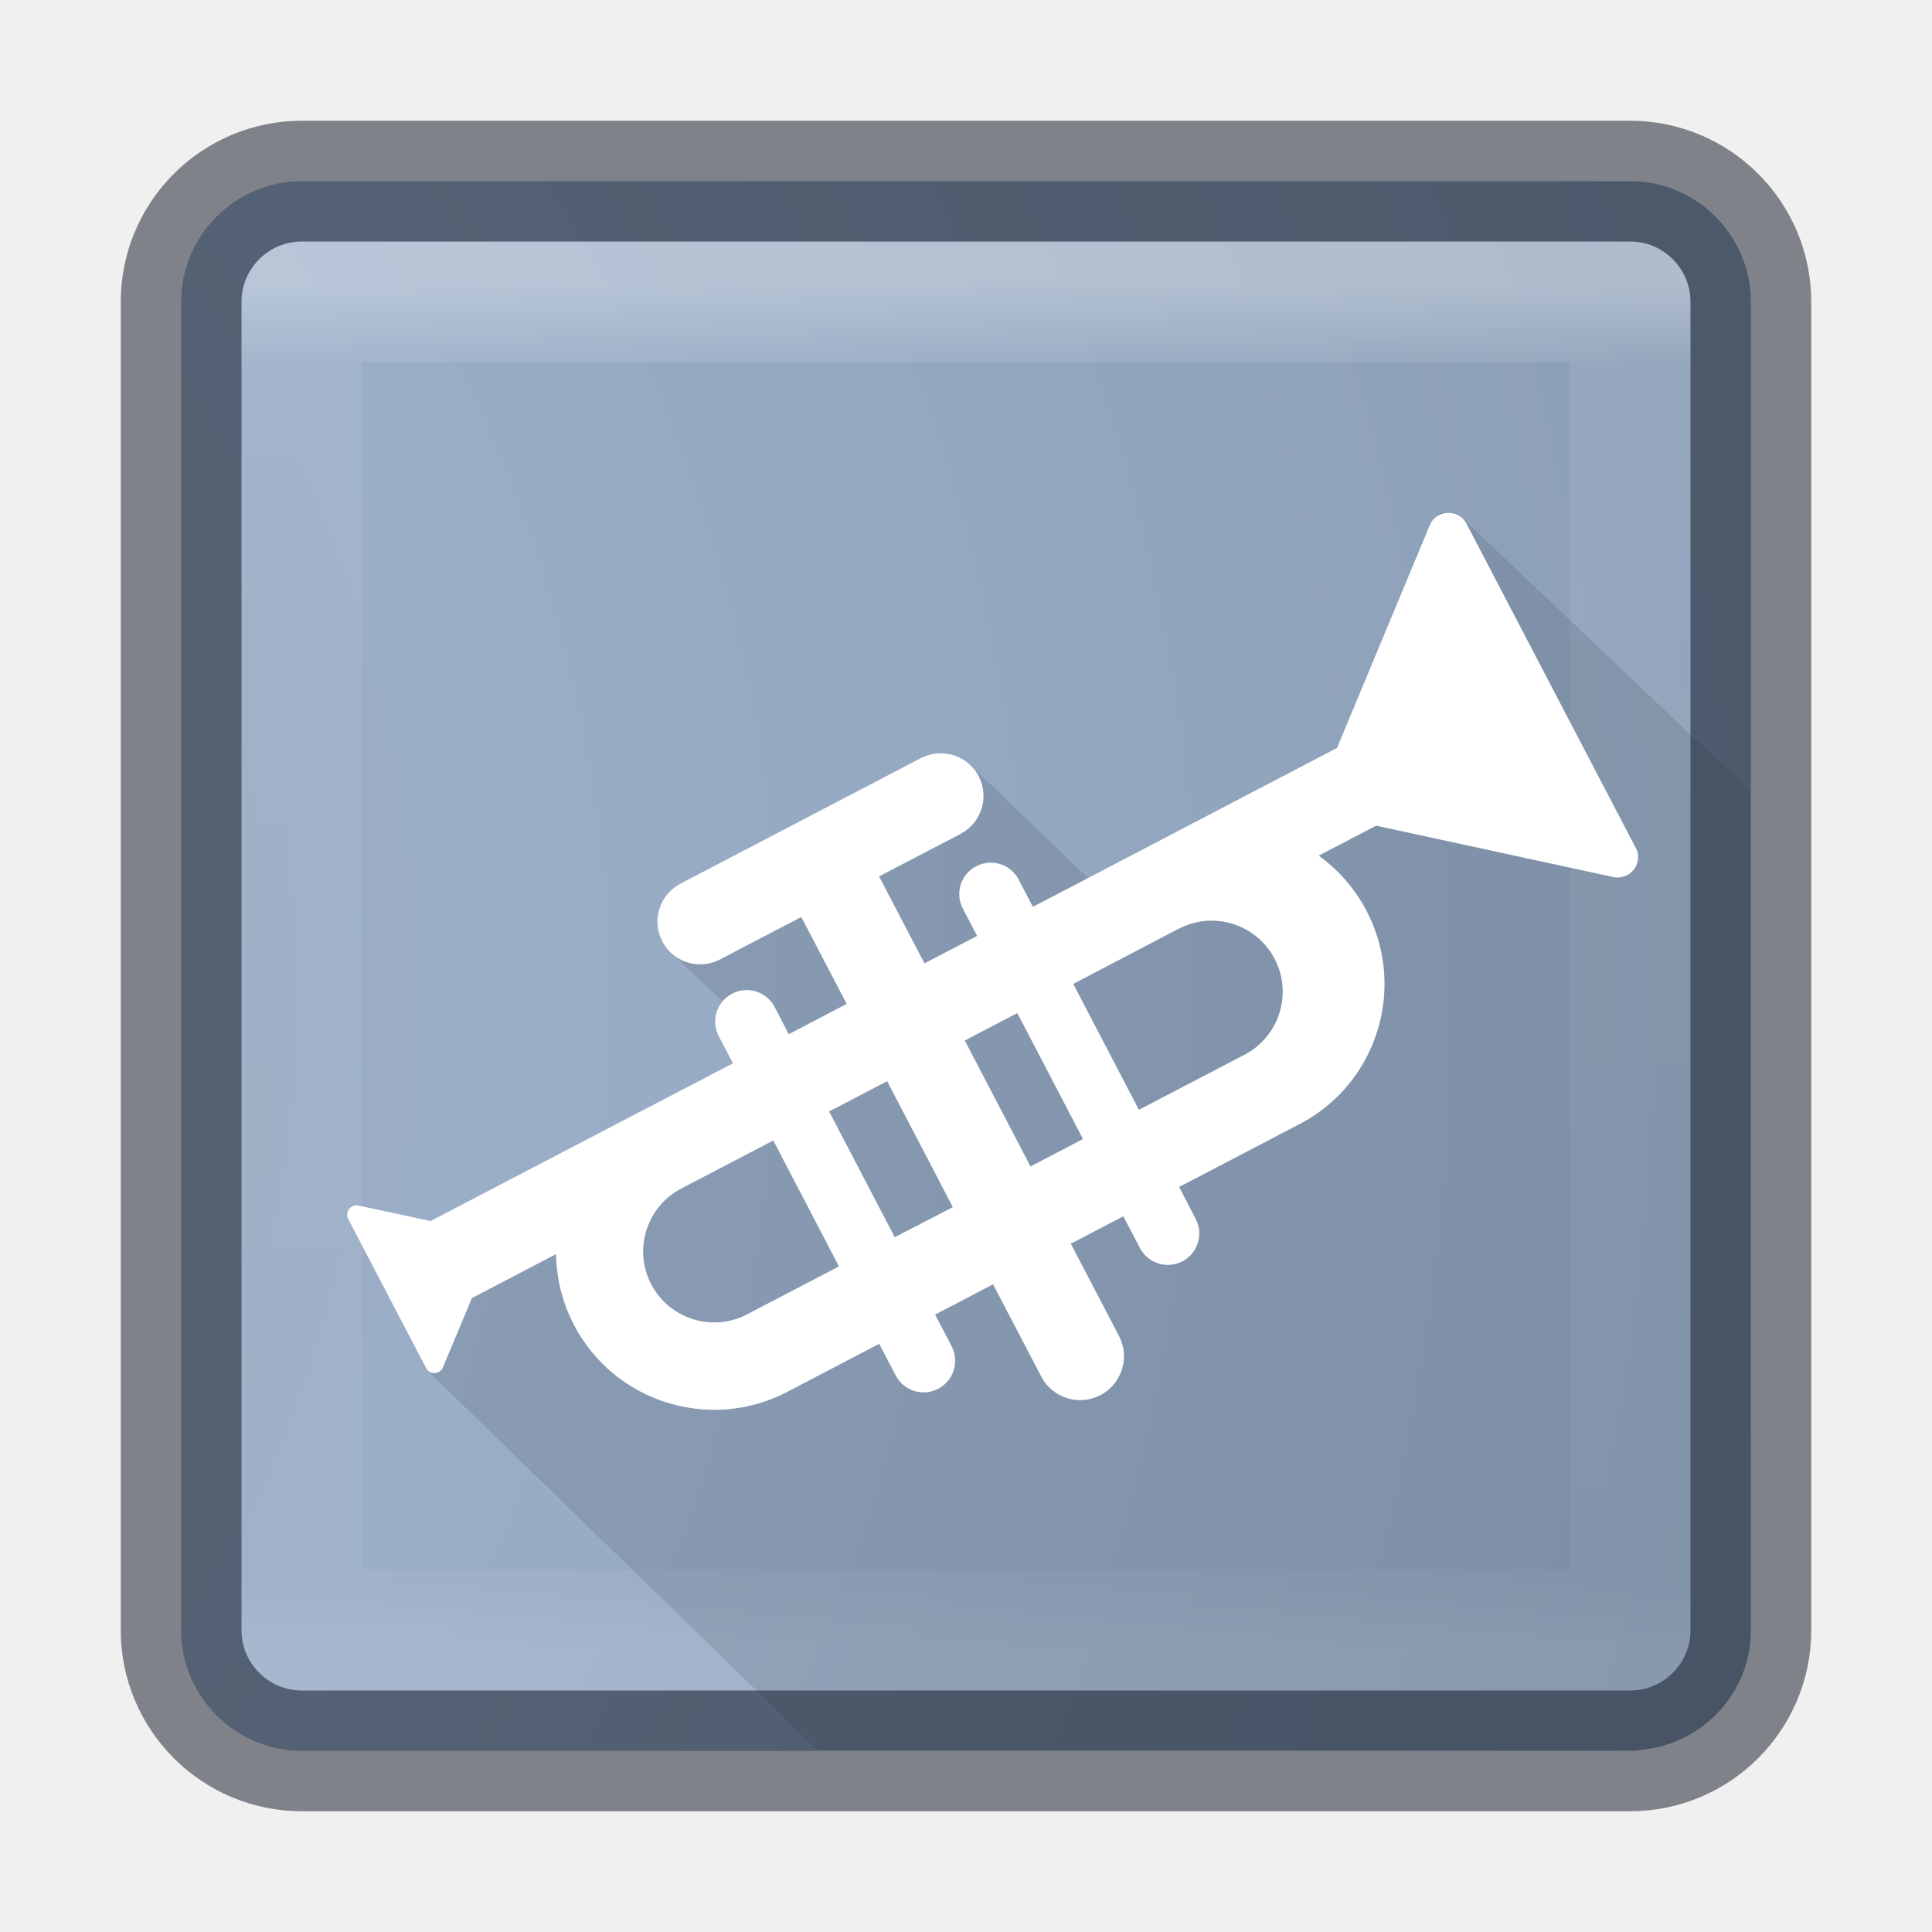
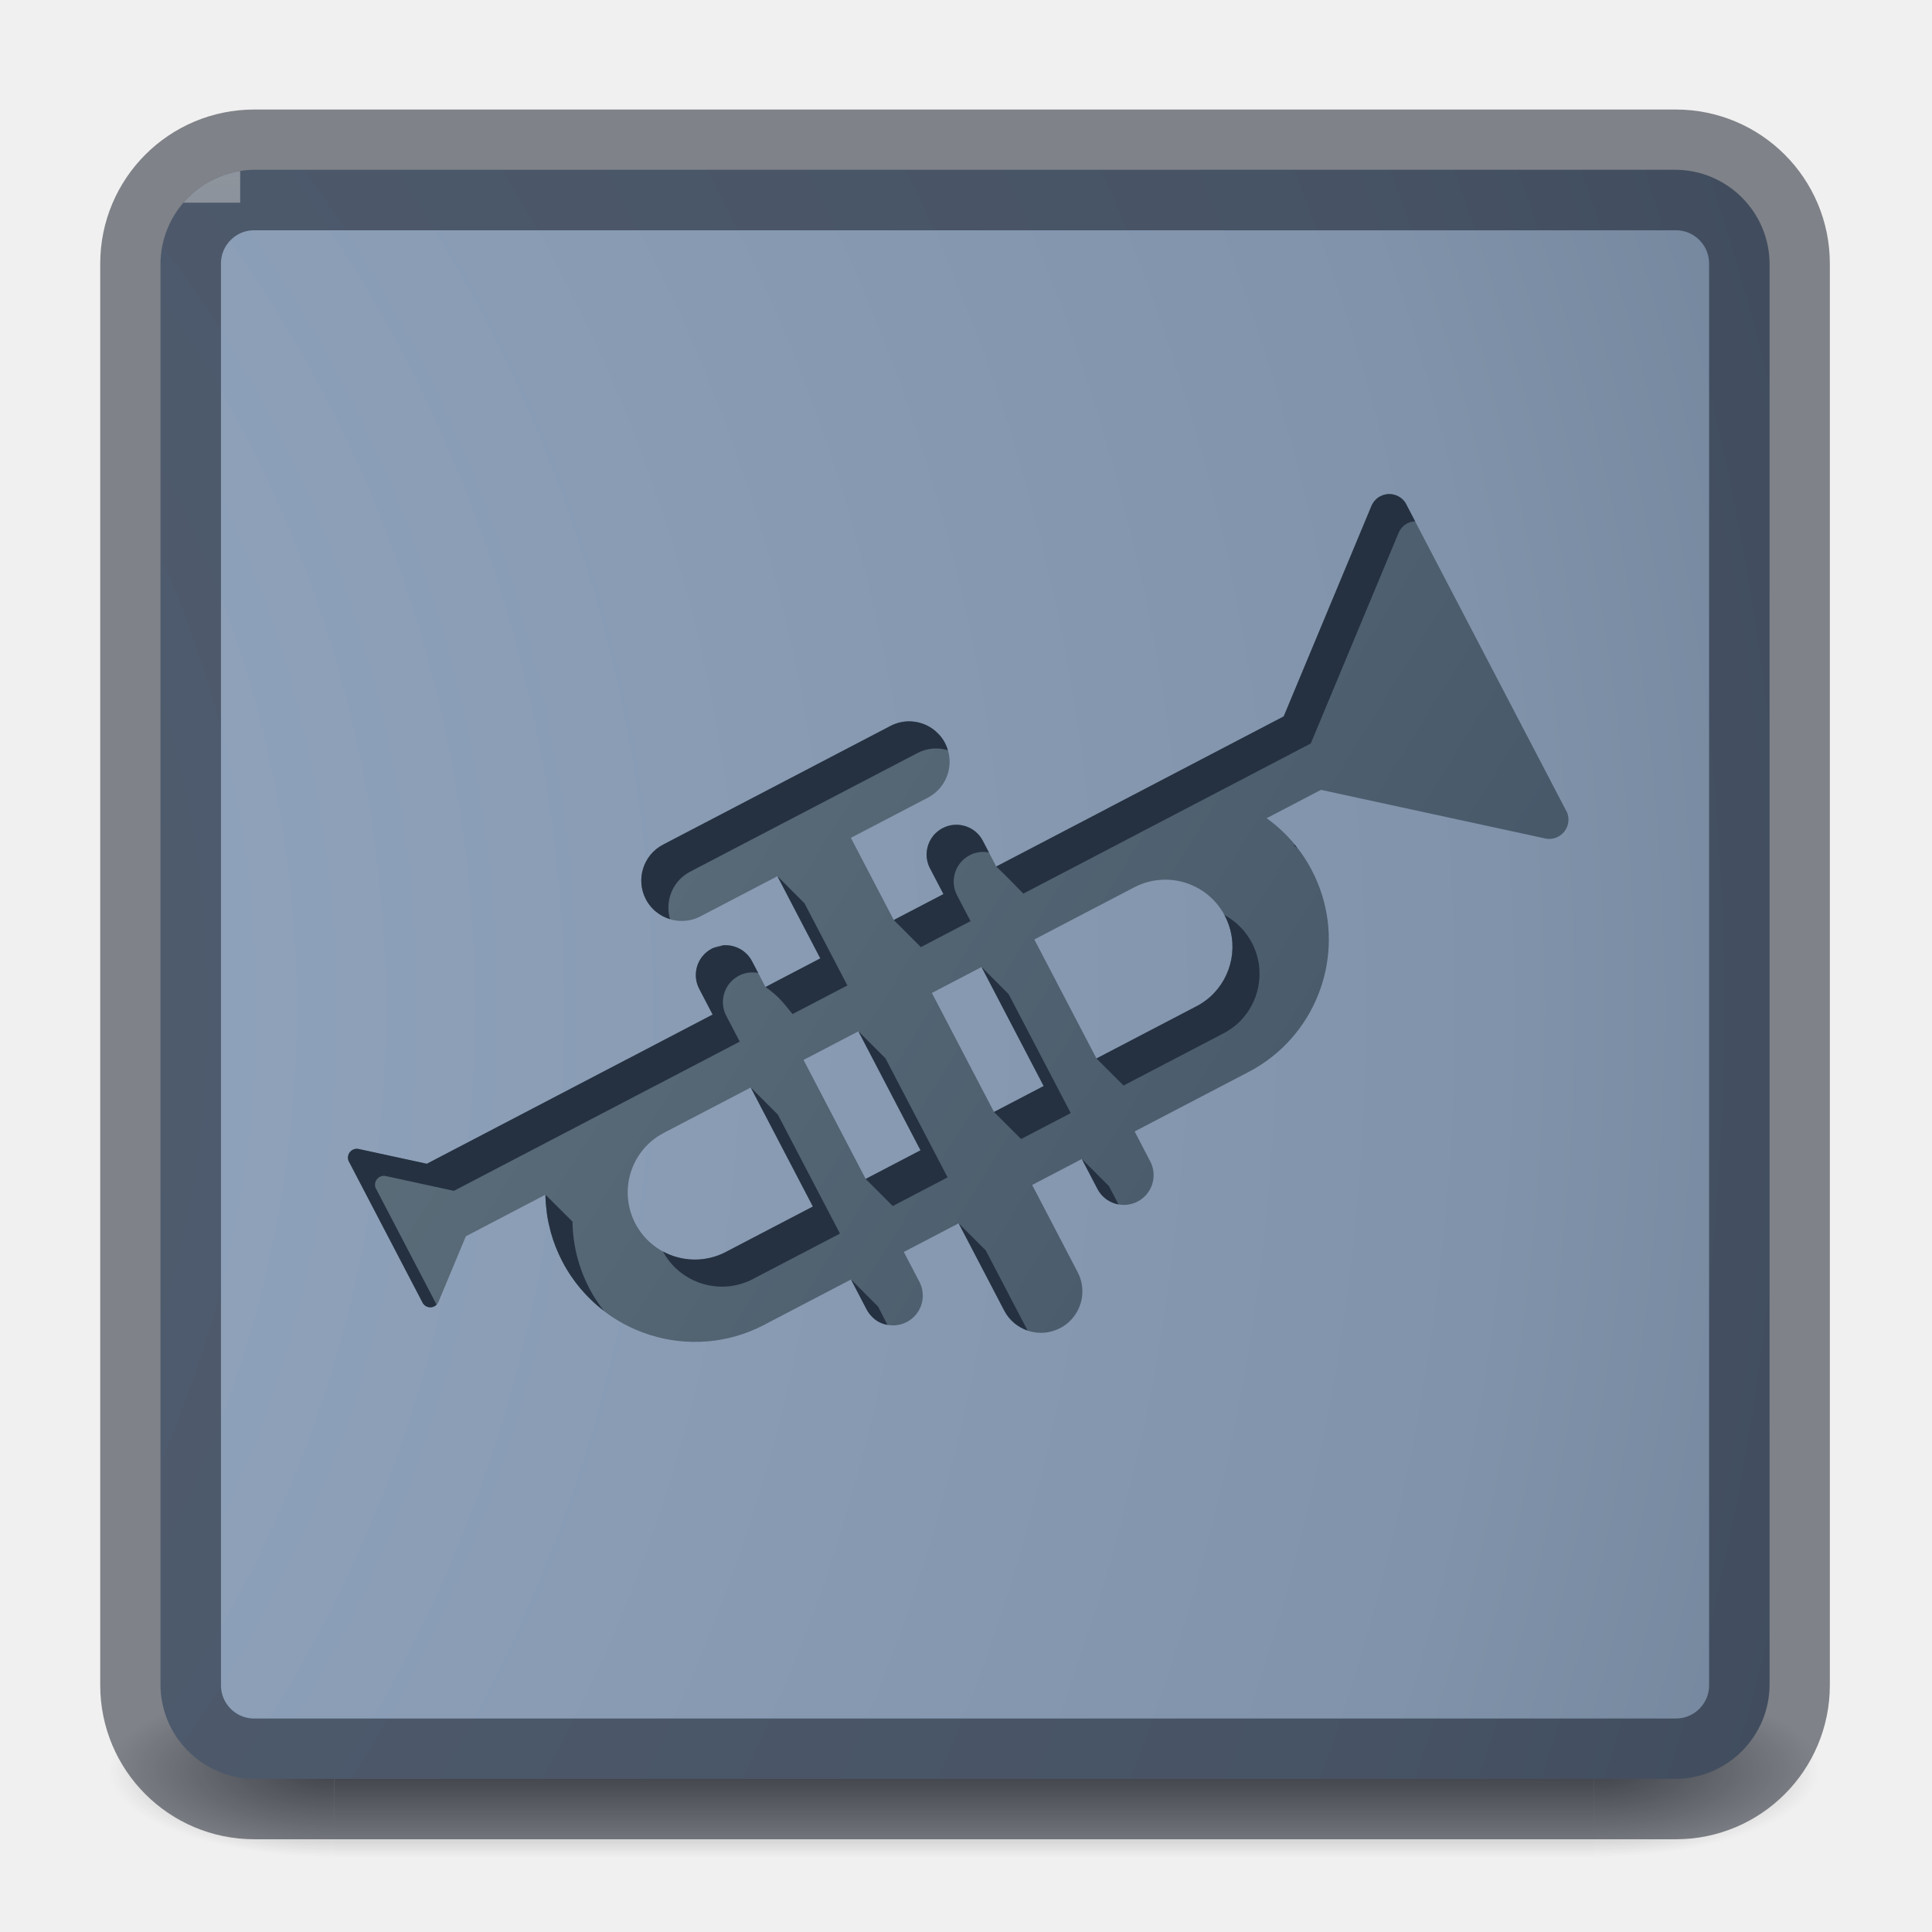
- <svg xmlns="http://www.w3.org/2000/svg" version="1.1" id="svg4372" x="0px" y="0px" width="16px" height="16px" viewBox="0 0 16 16" enable-background="new 0 0 16 16" xml:space="preserve">
-   <defs id="defs32" />
-   <radialGradient id="SVGID_1_" cx="-5.413" cy="8.277" r="40.732" fx="-7.117" fy="8.277" gradientUnits="userSpaceOnUse">
-     <stop offset="0" style="stop-color:#95A3AB" id="stop7" />
-     <stop offset="0.262" style="stop-color:#9BAEC8" id="stop9" />
-     <stop offset="0.705" style="stop-color:#8093AA" id="stop11" />
-     <stop offset="1" style="stop-color:#273445" id="stop13" />
+ <svg xmlns="http://www.w3.org/2000/svg" xmlns:xlink="http://www.w3.org/1999/xlink" version="1.1" id="svg4379" x="0px" y="0px" width="16" height="16" viewBox="0 0 16 16" enable-background="new 0 0 128 128" xml:space="preserve">
+   <defs id="defs57">
+     <linearGradient id="linearGradient1043">
+       <stop style="stop-color:#61727e;stop-opacity:1" offset="0" id="stop1039" />
+       <stop style="stop-color:#445567;stop-opacity:1" offset="1" id="stop1041" />
+     </linearGradient>
+     <linearGradient id="linearGradient1022">
+       <stop style="stop-color:#cccccc;stop-opacity:0.847" offset="0" id="stop1016" />
+       <stop style="stop-color:#cfcfcf;stop-opacity:0.251" offset="0.5" id="stop1018" />
+       <stop style="stop-color:#c2c2c2;stop-opacity:0.714" offset="1" id="stop1020" />
+     </linearGradient>
+     <radialGradient id="rect2801_1_" cx="-136.643" cy="5007.957" r="2.499" gradientTransform="matrix(16.18579,0,0,-0.7142857,2315.438,3695.612)" gradientUnits="userSpaceOnUse">
+       <stop offset="0" style="stop-color:#181818" id="stop12" />
+       <stop offset="1" style="stop-color:#181818;stop-opacity:0" id="stop14" />
+     </radialGradient>
+     <radialGradient id="rect3696_1_" cx="-165.454" cy="6006.045" r="2.499" gradientTransform="matrix(-16.18579,0,0,0.7142857,-2653.758,-4171.532)" gradientUnits="userSpaceOnUse">
+       <stop offset="0" style="stop-color:#181818" id="stop18" />
+       <stop offset="1" style="stop-color:#181818;stop-opacity:0" id="stop20" />
+     </radialGradient>
+     <linearGradient id="rect3700_1_" gradientUnits="userSpaceOnUse" x1="-115.496" y1="4803.4" x2="-115.496" y2="4810.429" gradientTransform="matrix(8.077547,0,0,-0.5102142,996.9256,2571.734)">
+       <stop offset="0" style="stop-color:#181818;stop-opacity:0" id="stop24" />
+       <stop offset="0.5" style="stop-color:#181818" id="stop26" />
+       <stop offset="1" style="stop-color:#181818;stop-opacity:0" id="stop28" />
+     </linearGradient>
+     <linearGradient id="linearGradient4236">
+       <stop id="stop871" style="stop-color:#575d5e;stop-opacity:1" offset="0" />
+       <stop id="stop873" style="stop-color:#292d2e;stop-opacity:1" offset="1" />
+     </linearGradient>
+     <linearGradient id="linearGradient3895">
+       <stop id="stop876" offset="0" style="stop-color:#ffffff;stop-opacity:1" />
+       <stop id="stop878" offset=".03" style="stop-color:#ffffff;stop-opacity:0.235" />
+       <stop id="stop880" offset=".978" style="stop-color:#ffffff;stop-opacity:0.157" />
+       <stop id="stop882" offset="1" style="stop-color:#ffffff;stop-opacity:0.392" />
+     </linearGradient>
+     <linearGradient id="linearGradient3688-166-749">
+       <stop id="stop885" offset="0" style="stop-color:#181818;stop-opacity:1" />
+       <stop id="stop887" offset="1" style="stop-color:#181818;stop-opacity:0" />
+     </linearGradient>
+     <linearGradient id="linearGradient3702-501-757">
+       <stop id="stop895" offset="0" style="stop-color:#181818;stop-opacity:0" />
+       <stop id="stop897" offset=".5" style="stop-color:#181818;stop-opacity:1" />
+       <stop id="stop899" offset="1" style="stop-color:#181818;stop-opacity:0" />
+     </linearGradient>
+     <linearGradient xlink:href="#linearGradient3895" gradientUnits="userSpaceOnUse" gradientTransform="translate(134.9672,94.74591)" y2="41.934" y1="6.032" x2="24" x1="24" id="linearGradient3024" />
+     <radialGradient xlink:href="#linearGradient3688-166-749" gradientUnits="userSpaceOnUse" gradientTransform="matrix(2.003784,0,0,1.4,27.98813,-17.4)" fy="43.5" fx="4.993" r="2.5" cy="43.5" cx="4.993" id="radialGradient3038" />
+     <radialGradient xlink:href="#linearGradient3688-166-749" gradientUnits="userSpaceOnUse" gradientTransform="matrix(2.003784,0,0,1.4,-20.01187,-104.4)" fy="43.5" fx="4.993" r="2.5" cy="43.5" cx="4.993" id="radialGradient3040" />
+     <linearGradient xlink:href="#linearGradient3702-501-757" gradientUnits="userSpaceOnUse" y2="39.999" y1="47.028" x2="25.058" x1="25.058" id="linearGradient3042" />
+     <linearGradient xlink:href="#linearGradient4236" gradientUnits="userSpaceOnUse" y2="44" y1="6" x2="25" x1="25" id="linearGradient4232" gradientTransform="translate(134.9672,93.7459)" />
+     <linearGradient xlink:href="#linearGradient1022" id="linearGradient1014" x1="62.034" y1="15.339" x2="61.492" y2="118.254" gradientUnits="userSpaceOnUse" />
+     <radialGradient xlink:href="#SVGID_1_" id="radialGradient1032" gradientUnits="userSpaceOnUse" cx="-42.271" cy="69.195" fx="-55.775" fy="69.195" r="322.72" />
+     <mask maskUnits="userSpaceOnUse" id="mask1028">
+       <path id="path1030" d="m 115.5,21.55 v 90.9 c 0,3.34 -2.71,6.05 -6.05,6.05 h -90.9 c -3.34,0 -6.05,-2.71 -6.05,-6.05 v -90.9 c 0,-3.34 2.71,-6.05 6.05,-6.05 h 90.9 c 3.34,0 6.05,2.71 6.05,6.05 z" style="fill:url(#radialGradient1032)" />
+     </mask>
+     <linearGradient xlink:href="#linearGradient1043" id="linearGradient1045" x1="22.584" y1="36.266" x2="103.541" y2="86.516" gradientUnits="userSpaceOnUse" />
+     <radialGradient xlink:href="#SVGID_1_" id="radialGradient1128" gradientUnits="userSpaceOnUse" cx="-42.271" cy="69.195" fx="-55.775" fy="69.195" r="322.72" gradientTransform="matrix(0.1293713,0,0,0.1293713,-0.2877682,111.4014)" />
+   </defs>
+   <radialGradient id="path3041_1_" cx="-292.721" cy="1871.601" r="35.338" gradientTransform="matrix(1.5564,0,0,-0.1698,519.5884,435.7747)" gradientUnits="userSpaceOnUse">
+     <stop offset="0" style="stop-color:#000000" id="stop4" />
+     <stop offset="1" style="stop-color:#000000;stop-opacity:0" id="stop6" />
  </radialGradient>
-   <path fill="url(#SVGID_1_)" d="M14.5,2.5v11c0,0.52-0.4,0.94-0.9,0.99c-0.03,0.01-0.07,0.01-0.1,0.01h-11c-0.55,0-1-0.45-1-1v-11  c0-0.55,0.45-1,1-1h11C14.05,1.5,14.5,1.95,14.5,2.5z" id="path15" />
-   <linearGradient id="rect6741-0-3-5_1_" gradientUnits="userSpaceOnUse" x1="502.129" y1="2616.135" x2="502.129" y2="2578.135" gradientTransform="matrix(0.2973 0 0 -0.2973 -141.2816 780.1212)">
-     <stop offset="0" style="stop-color:#FFFFFF" id="stop18" />
-     <stop offset="0.063" style="stop-color:#FFFFFF;stop-opacity:0.235" id="stop20" />
-     <stop offset="0.951" style="stop-color:#FFFFFF;stop-opacity:0.157" id="stop22" />
-     <stop offset="1" style="stop-color:#FFFFFF;stop-opacity:0.392" id="stop24" />
+   <radialGradient id="SVGID_1_" cx="-42.271" cy="69.195" r="322.72" fx="-55.775" fy="69.195" gradientUnits="userSpaceOnUse">
+     <stop offset="0" style="stop-color:#9BAEC8" id="stop32" />
+     <stop offset="0.458" style="stop-color:#8093AA" id="stop34" />
+     <stop offset="1" style="stop-color:#273445" id="stop36" />
+   </radialGradient>
+   <linearGradient id="rect6741-7_1_" gradientUnits="userSpaceOnUse" x1="-329.085" y1="3929.144" x2="-329.085" y2="3891.144" gradientTransform="matrix(2.7297,0,0,-2.7297,962.313,10740.014)">
+     <stop offset="0" style="stop-color:#FFFFFF" id="stop41" />
+     <stop offset="0.063" style="stop-color:#FFFFFF;stop-opacity:0.235" id="stop43" />
+     <stop offset="0.951" style="stop-color:#FFFFFF;stop-opacity:0.157" id="stop45" />
+     <stop offset="1" style="stop-color:#FFFFFF;stop-opacity:0.392" id="stop47" />
  </linearGradient>
-   <rect id="rect6741-0-3-5" x="2.5" y="2.5" opacity="0.3" fill="none" stroke="url(#rect6741-0-3-5_1_)" stroke-linecap="round" stroke-linejoin="round" enable-background="new    " width="11" height="11" />
-   <path id="rect5505-21-2-8" opacity="0.5" fill="none" stroke="#0E141F" stroke-linecap="round" stroke-linejoin="round" enable-background="new    " d="  M2.5,1.5h11c0.552,0,1,0.448,1,1v11c0,0.552-0.448,1-1,1h-11c-0.552,0-1-0.448-1-1v-11C1.5,1.948,1.948,1.5,2.5,1.5z" />
-   <path opacity="0.5" fill="#273445" d="M14.5,6.56v6.94c0,0.52-0.4,0.94-0.9,0.99H6.77l-3.23-3.14v-0.01c-0.01,0-0.01,0-0.01,0  l-0.3-0.58l-0.35-0.68c-0.01-0.03,0-0.07,0.04-0.09c0.02-0.01,0.03-0.01,0.05-0.01l0.26,0.06l0.33,0.07l0.15-0.07l0.11-0.06  l1.49-0.77c0.01-0.02,0.02-0.02,0.03-0.02l0.73-0.38L5.95,8.58C5.9,8.48,5.92,8.37,5.98,8.29L5.57,7.9L5.54,7.87  C5.52,7.85,5.5,7.82,5.48,7.79C5.4,7.62,5.46,7.41,5.63,7.32l2-1.04c0.13-0.07,0.29-0.05,0.4,0.05l0.02,0.02l0.96,0.92l0.51-0.26  C9.53,7,9.54,7,9.55,6.99l1.52-0.8l0.77-1.84c0.01-0.04,0.05-0.06,0.07-0.09c0.06-0.03,0.14-0.02,0.19,0.02L14.5,6.56z" id="path28" style="opacity:0.15" />
-   <path fill="#FFFFFF" d="M13.555,7.038l-1.418-2.716c-0.002-0.003-0.004-0.006-0.007-0.009c-0.01-0.013-0.021-0.024-0.034-0.033  c-0.05-0.037-0.119-0.044-0.179-0.014c-0.035,0.018-0.061,0.047-0.075,0.08c-0.002,0.003-0.003,0.006-0.004,0.01l-0.766,1.838  L9.551,6.989c-0.01,0.005-0.02,0.01-0.03,0.016l-0.517,0.27L8.554,7.51L8.436,7.284c-0.067-0.128-0.224-0.177-0.352-0.11  C7.957,7.24,7.907,7.397,7.974,7.525l0.118,0.226L7.656,7.978l-0.376-0.72l0.675-0.352c0.173-0.091,0.24-0.305,0.15-0.478  C8.091,6.4,8.073,6.375,8.052,6.353l-0.031-0.03C7.915,6.232,7.759,6.21,7.627,6.278l-1.992,1.04  c-0.173,0.091-0.241,0.305-0.15,0.478C5.499,7.823,5.516,7.848,5.536,7.87c0.01,0.012,0.022,0.023,0.033,0.032  c0.107,0.091,0.262,0.113,0.393,0.044l0.674-0.352l0.376,0.72l-0.48,0.251L6.415,8.339C6.348,8.212,6.19,8.162,6.063,8.229  C6.029,8.246,6.001,8.27,5.979,8.298C5.917,8.376,5.903,8.486,5.952,8.581L6.07,8.806L5.338,9.188c-0.01,0.005-0.02,0.01-0.03,0.015  l-1.742,0.909L2.972,9.984C2.97,9.984,2.968,9.983,2.967,9.983C2.951,9.98,2.933,9.982,2.917,9.991  c-0.036,0.019-0.051,0.061-0.037,0.097l0.652,1.249c0.002,0.002,0.003,0.005,0.005,0.007l0.001,0.001l0.009,0.009  c0.023,0.019,0.056,0.023,0.085,0.009c0.016-0.008,0.028-0.021,0.035-0.037c0.001-0.001,0.001-0.003,0.002-0.004l0.239-0.572  l0.697-0.364c0.003,0.198,0.051,0.399,0.148,0.586c0.335,0.641,1.126,0.889,1.767,0.555c0.01-0.005,0.02-0.01,0.03-0.016  l0.731-0.382l0.137,0.262c0.067,0.128,0.225,0.177,0.352,0.11c0.128-0.067,0.177-0.224,0.111-0.352l-0.137-0.262l0.48-0.251  l0.399,0.764c0.093,0.178,0.312,0.247,0.49,0.154c0.05-0.026,0.091-0.062,0.122-0.104c0.082-0.108,0.098-0.258,0.032-0.386  l-0.399-0.764l0.435-0.227l0.137,0.262c0.067,0.128,0.224,0.177,0.352,0.111c0.128-0.067,0.177-0.225,0.11-0.352L9.765,9.83  l1.009-0.527c0.07-0.037,0.135-0.08,0.195-0.127c0.484-0.382,0.644-1.066,0.348-1.633c-0.098-0.187-0.235-0.341-0.396-0.457  l0.476-0.248l1.958,0.424c0.004,0.001,0.007,0.002,0.01,0.002c0.036,0.007,0.074,0.002,0.109-0.016  C13.552,7.208,13.585,7.117,13.555,7.038z M6.2,10.878c-0.004,0.003-0.009,0.005-0.013,0.007c-0.288,0.15-0.643,0.039-0.794-0.249  c-0.15-0.288-0.039-0.643,0.249-0.793l0.762-0.398l0.544,1.043L6.2,10.878z M7.41,10.246L6.866,9.204l0.032-0.016l0.449-0.234  l0.544,1.043l-0.102,0.053L7.41,10.246z M8.534,9.66L7.99,8.617L8.425,8.39l0.544,1.043L8.534,9.66z M10.34,8.716  c-0.006,0.004-0.013,0.008-0.019,0.011L9.432,9.191L8.888,8.148L9.55,7.802l0.212-0.111C9.774,7.686,9.785,7.68,9.797,7.675  c0.281-0.125,0.615-0.011,0.759,0.266c0.127,0.244,0.067,0.535-0.129,0.71C10.401,8.675,10.372,8.697,10.34,8.716z" id="path30" />
+   <g id="layer1" transform="translate(0,-112)" style="display:none">
+     <rect style="opacity:1;fill:#445567;fill-opacity:1;fill-rule:evenodd;stroke:none;stroke-width:1;stroke-linecap:round;stroke-linejoin:round;stroke-miterlimit:4;stroke-dasharray:none;stroke-dashoffset:0;stroke-opacity:0.714;paint-order:markers fill stroke" id="rect1126" width="16" height="16" x="0" y="112" />
+   </g>
+   <g id="layer2" transform="translate(0,-112)">
+     <g transform="matrix(0.3725194,0,0,0.2068207,-0.9576576,117.6587)" style="opacity:0.6;stroke-width:3.993" id="g915">
+       <rect width="5" height="7" x="38" y="40" style="fill:url(#radialGradient3038);fill-opacity:1;stroke:none;stroke-width:3.993" id="rect909" />
+       <rect width="5" height="7" x="-10" y="-47" transform="scale(-1)" style="fill:url(#radialGradient3040);fill-opacity:1;stroke:none;stroke-width:3.993" id="rect911" />
+       <rect width="28" height="7" x="10" y="40" style="fill:url(#linearGradient3042);fill-opacity:1;stroke:none;stroke-width:3.993" id="rect913" />
+     </g>
+     <path style="fill:url(#radialGradient1128);stroke-width:0.517" d="m 14.655,114.189 v 11.76 c 0,0.432 -0.351,0.783 -0.783,0.783 H 2.112 c -0.432,0 -0.783,-0.351 -0.783,-0.783 v -11.76 c 0,-0.432 0.351,-0.783 0.783,-0.783 H 13.872 c 0.432,0 0.783,0.351 0.783,0.783 z" id="path38" />
+     <path style="opacity:0.5;fill:none;stroke:#0e141f;stroke-width:1;stroke-linecap:round;stroke-linejoin:round;stroke-miterlimit:4;stroke-dasharray:none" id="rect5505-21-6" enable-background="new    " d="M 2.106,113.407 H 13.878 c 0.429,0 0.776,0.347 0.776,0.776 v 11.773 c 0,0.429 -0.347,0.776 -0.776,0.776 H 2.106 c -0.429,0 -0.776,-0.347 -0.776,-0.776 V 114.183 c 0,-0.429 0.347,-0.776 0.776,-0.776 z" />
+     <path id="path1006" d="m 115.5,21.55 v 90.9 c 0,3.34 -2.71,6.05 -6.05,6.05 h -90.9 c -3.34,0 -6.05,-2.71 -6.05,-6.05 v -90.9 c 0,-3.34 2.71,-6.05 6.05,-6.05 h 90.9 c 3.34,0 6.05,2.71 6.05,6.05 z" style="fill:none;stroke:url(#linearGradient1014);stroke-width:15.459;stroke-miterlimit:4;stroke-dasharray:none;stroke-opacity:1" mask="url(#mask1028)" transform="matrix(0.1293714,0,0,0.1293714,-0.2877683,111.4014)" />
+   </g>
+   <g id="layer3" transform="translate(0,-112)">
+     <g id="g1143" transform="matrix(0.1120502,0,0,0.1120502,0.8132113,112.4994)" style="stroke-width:4.61">
+       <path id="path53" d="M 108.571,55.606 96.607,32.686 c -0.018,-0.027 -0.034,-0.051 -0.055,-0.075 -0.082,-0.106 -0.178,-0.199 -0.284,-0.275 -0.426,-0.311 -1.007,-0.375 -1.507,-0.114 -0.293,0.155 -0.511,0.396 -0.636,0.678 -0.018,0.025 -0.026,0.054 -0.037,0.083 L 87.621,48.494 74.79,55.193 c -0.084,0.044 -0.171,0.088 -0.251,0.134 l -4.363,2.278 -3.801,1.984 -0.994,-1.905 c -0.564,-1.079 -1.89,-1.496 -2.969,-0.932 -1.077,0.562 -1.496,1.89 -0.932,2.969 l 0.994,1.905 -3.672,1.917 -3.172,-6.075 5.693,-2.971 c 1.461,-0.765 2.029,-2.571 1.266,-4.032 -0.123,-0.238 -0.274,-0.45 -0.449,-0.638 l -0.259,-0.251 c -0.899,-0.769 -2.213,-0.958 -3.323,-0.378 l -16.812,8.775 c -1.463,0.765 -2.031,2.571 -1.268,4.034 0.12,0.229 0.265,0.437 0.433,0.62 0.087,0.099 0.182,0.192 0.282,0.273 0.899,0.764 2.208,0.951 3.318,0.371 l 5.691,-2.969 3.17,6.075 -4.054,2.116 -0.994,-1.905 c -0.564,-1.077 -1.894,-1.494 -2.969,-0.932 -0.284,0.148 -0.521,0.349 -0.709,0.585 -0.52,0.66 -0.639,1.589 -0.225,2.384 l 0.994,1.905 -6.172,3.223 c -0.084,0.042 -0.169,0.086 -0.253,0.13 l -14.7,7.674 -5.016,-1.089 c -0.014,-0.004 -0.027,-0.006 -0.038,-0.008 -0.139,-0.027 -0.289,-0.006 -0.424,0.063 -0.3,0.157 -0.428,0.511 -0.309,0.818 l 5.501,10.535 c 0.014,0.02 0.028,0.04 0.043,0.058 l 0.007,0.009 0.08,0.075 c 0.195,0.162 0.476,0.198 0.718,0.073 0.135,-0.072 0.234,-0.181 0.293,-0.312 0.007,-0.011 0.011,-0.023 0.015,-0.036 l 2.014,-4.828 5.884,-3.073 c 0.023,1.672 0.427,3.363 1.253,4.946 2.823,5.406 9.497,7.502 14.906,4.679 0.084,-0.044 0.169,-0.088 0.251,-0.134 l 6.172,-3.223 1.154,2.211 c 0.562,1.077 1.894,1.494 2.969,0.932 1.077,-0.562 1.496,-1.892 0.934,-2.969 l -1.154,-2.209 4.054,-2.118 3.367,6.448 c 0.784,1.501 2.632,2.082 4.133,1.298 0.42,-0.217 0.768,-0.521 1.029,-0.875 0.688,-0.914 0.831,-2.177 0.267,-3.258 l -3.364,-6.448 3.672,-1.917 1.154,2.209 c 0.562,1.077 1.892,1.496 2.969,0.934 1.079,-0.564 1.494,-1.894 0.932,-2.969 l -1.154,-2.211 8.517,-4.446 c 0.588,-0.314 1.135,-0.675 1.642,-1.075 4.085,-3.225 5.435,-8.995 2.94,-13.776 -0.825,-1.581 -1.982,-2.879 -3.34,-3.855 l 4.014,-2.095 16.518,3.58 c 0.031,0.008 0.059,0.017 0.088,0.019 0.305,0.058 0.627,0.019 0.92,-0.136 0.649,-0.34 0.928,-1.109 0.67,-1.778 z M 46.51,88.011 c -0.038,0.023 -0.073,0.042 -0.113,0.062 -2.431,1.269 -5.427,0.329 -6.697,-2.102 -1.267,-2.429 -0.329,-5.425 2.098,-6.694 l 6.432,-3.357 4.592,8.797 z m 10.214,-5.332 -4.592,-8.797 0.269,-0.139 3.786,-1.977 4.592,8.797 -0.864,0.451 z m 9.485,-4.95 -4.592,-8.797 3.672,-1.917 4.592,8.797 z m 15.235,-7.963 c -0.053,0.034 -0.109,0.067 -0.164,0.095 l -7.498,3.915 -4.592,-8.797 5.591,-2.92 1.792,-0.934 c 0.095,-0.049 0.191,-0.095 0.289,-0.139 2.374,-1.056 5.189,-0.094 6.408,2.241 1.075,2.056 0.567,4.516 -1.086,5.995 -0.226,0.199 -0.472,0.383 -0.74,0.544 z" style="fill:url(#linearGradient1045);fill-opacity:1;stroke-width:4.61" />
+       <path id="path1036" d="m 95.543,32.064 c -0.261,-0.022 -0.531,0.028 -0.781,0.158 -0.293,0.155 -0.512,0.396 -0.637,0.678 -0.018,0.025 -0.026,0.053 -0.037,0.082 L 87.621,48.494 74.789,55.193 c -0.084,0.044 -0.17,0.087 -0.25,0.133 L 70.176,57.605 67.059,59.232 66.375,59.589 c 0.707,0.673 1.35,1.325 2,2.001 l 3.801,-1.984 4.363,-2.279 c 0.08,-0.046 0.168,-0.089 0.252,-0.133 L 89.621,50.494 96.088,34.982 c 0.011,-0.029 0.019,-0.057 0.037,-0.082 0.125,-0.282 0.344,-0.523 0.637,-0.678 0.184,-0.096 0.378,-0.134 0.572,-0.146 l -0.727,-1.391 c -0.018,-0.027 -0.034,-0.05 -0.055,-0.074 -0.082,-0.106 -0.179,-0.199 -0.285,-0.275 -0.213,-0.156 -0.464,-0.249 -0.725,-0.271 z M 59.859,48.859 c -0.441,0.011 -0.885,0.12 -1.301,0.338 l -16.812,8.775 c -1.463,0.765 -2.031,2.572 -1.268,4.035 0.12,0.229 0.264,0.436 0.432,0.619 0.087,0.099 0.183,0.192 0.283,0.273 0.316,0.268 0.684,0.46 1.074,0.578 -0.402,-1.345 0.188,-2.831 1.479,-3.506 l 16.812,-8.775 c 0.719,-0.376 1.52,-0.423 2.242,-0.205 -0.054,-0.179 -0.121,-0.356 -0.211,-0.527 -0.123,-0.238 -0.274,-0.451 -0.449,-0.639 l -0.26,-0.25 c -0.562,-0.481 -1.287,-0.735 -2.021,-0.717 z m 3.439,7.648 c -0.329,0.014 -0.618,0.108 -0.887,0.244 -0.38,0.19 -0.706,0.56 -0.707,0.588 -0.52,0.659 -0.64,1.587 -0.225,2.381 l 0.994,1.906 -2.92,1.523 L 58.802,63.543 60.803,65.543 64.475,63.625 63.48,61.721 c -0.564,-1.079 -0.145,-2.407 0.932,-2.969 0.455,-0.238 0.951,-0.292 1.418,-0.205 l -0.449,-0.863 c -0.415,-0.794 -1.243,-1.226 -2.082,-1.176 z m 25.135,1.471 -0.072,0.037 c 0.094,0.067 0.178,0.148 0.27,0.219 -0.066,-0.085 -0.129,-0.173 -0.197,-0.256 z M 52.201,62.303 50.202,60.302 51.449,62.695 53.371,66.377 50,68.137 c 0,0 -0.614,0.321 -0.674,0.358 0.978,0.696 1.25,1.088 1.992,1.997 l 4.055,-2.115 z m 31.029,0.863 c 0.012,0.022 0.028,0.039 0.039,0.061 1.075,2.056 0.567,4.517 -1.086,5.996 -0.226,0.199 -0.472,0.382 -0.74,0.543 -0.053,0.034 -0.109,0.068 -0.164,0.096 L 74.533,73.383 73.782,73.776 l 1.999,1.999 7.498,-3.914 c 0.055,-0.028 0.111,-0.062 0.164,-0.096 0.268,-0.161 0.514,-0.344 0.74,-0.543 1.653,-1.479 2.161,-3.94 1.086,-5.996 -0.476,-0.911 -1.198,-1.606 -2.039,-2.061 z m -37.037,2.246 c -0.006,5.32e-4 -0.013,0.003 -0.02,0.004 -0.202,0.076 -0.406,0.128 -0.613,0.158 -0.069,0.027 -0.138,0.047 -0.205,0.082 -0.284,0.148 -0.521,0.348 -0.709,0.584 -0.52,0.66 -0.639,1.59 -0.225,2.385 l 0.992,1.904 -6.172,3.225 c -0.084,0.042 -0.168,0.085 -0.252,0.129 L 24.289,81.557 19.273,80.469 c -0.014,-0.004 -0.026,-0.006 -0.037,-0.008 -0.139,-0.027 -0.289,-0.006 -0.424,0.062 -0.3,0.157 -0.428,0.511 -0.309,0.818 l 5.5,10.535 c 0.014,0.02 0.028,0.039 0.043,0.057 l 0.008,0.01 0.08,0.074 c 0.195,0.162 0.475,0.199 0.717,0.074 0.061,-0.032 0.112,-0.075 0.158,-0.121 l -4.506,-8.629 c -0.119,-0.307 0.009,-0.661 0.309,-0.818 0.135,-0.069 0.285,-0.091 0.424,-0.064 0.011,0.002 0.023,0.006 0.037,0.01 l 5.018,1.088 14.699,-7.674 c 0.084,-0.044 0.168,-0.087 0.252,-0.129 L 47.416,72.529 46.422,70.625 c -0.414,-0.795 -0.295,-1.725 0.225,-2.385 0.188,-0.236 0.425,-0.436 0.709,-0.584 0.454,-0.237 0.952,-0.291 1.42,-0.203 l -0.451,-0.865 c -0.423,-0.808 -1.277,-1.245 -2.131,-1.176 z M 67.289,69.016 65.289,67.015 66.537,69.408 69.881,75.812 66.961,77.336 66.209,77.729 68.209,79.729 71.881,77.812 Z m -9.102,4.75 -2.001,-2 1.249,2.392 3.344,6.404 -0.865,0.451 -2.438,1.273 L 56.724,82.679 58.725,84.68 61.916,83.014 62.779,82.562 Z M 50.23,77.92 48.23,75.92 l 1.249,2.393 3.344,6.404 -6.312,3.295 c -0.038,0.023 -0.073,0.041 -0.113,0.061 -1.518,0.792 -3.255,0.724 -4.656,-0.031 1.291,2.377 4.25,3.288 6.656,2.031 0.04,-0.02 0.075,-0.038 0.113,-0.061 l 6.312,-3.295 z M 74.701,83.205 72.701,81.205 l 0.964,1.845 c 0.099,0.183 0.191,0.385 0.297,0.547 0.337,0.52 0.861,0.854 1.451,0.964 z M 35.055,85.834 33.058,83.842 c -3.5e-5,-1.8e-5 -0.034,0.221 0.106,1.382 0.049,0.449 0.167,0.905 0.298,1.429 0.203,0.721 0.484,1.436 0.844,2.126 0.766,1.468 1.827,2.691 3.059,3.639 -0.39,-0.506 -0.749,-1.045 -1.055,-1.631 -0.826,-1.583 -1.233,-3.281 -1.256,-4.953 z M 65.598,87.957 63.883,86.243 63.597,85.957 l 1.251,2.393 2.117,4.055 c 0.379,0.726 1.009,1.231 1.727,1.477 z M 57.641,92.109 55.64,90.11 l 1.04,1.993 c 0.073,0.14 0.147,0.29 0.216,0.394 0.407,0.594 0.859,0.858 1.435,0.966 z" style="fill:#253141;fill-opacity:1;stroke-width:4.61" />
+     </g>
+   </g>
</svg>
